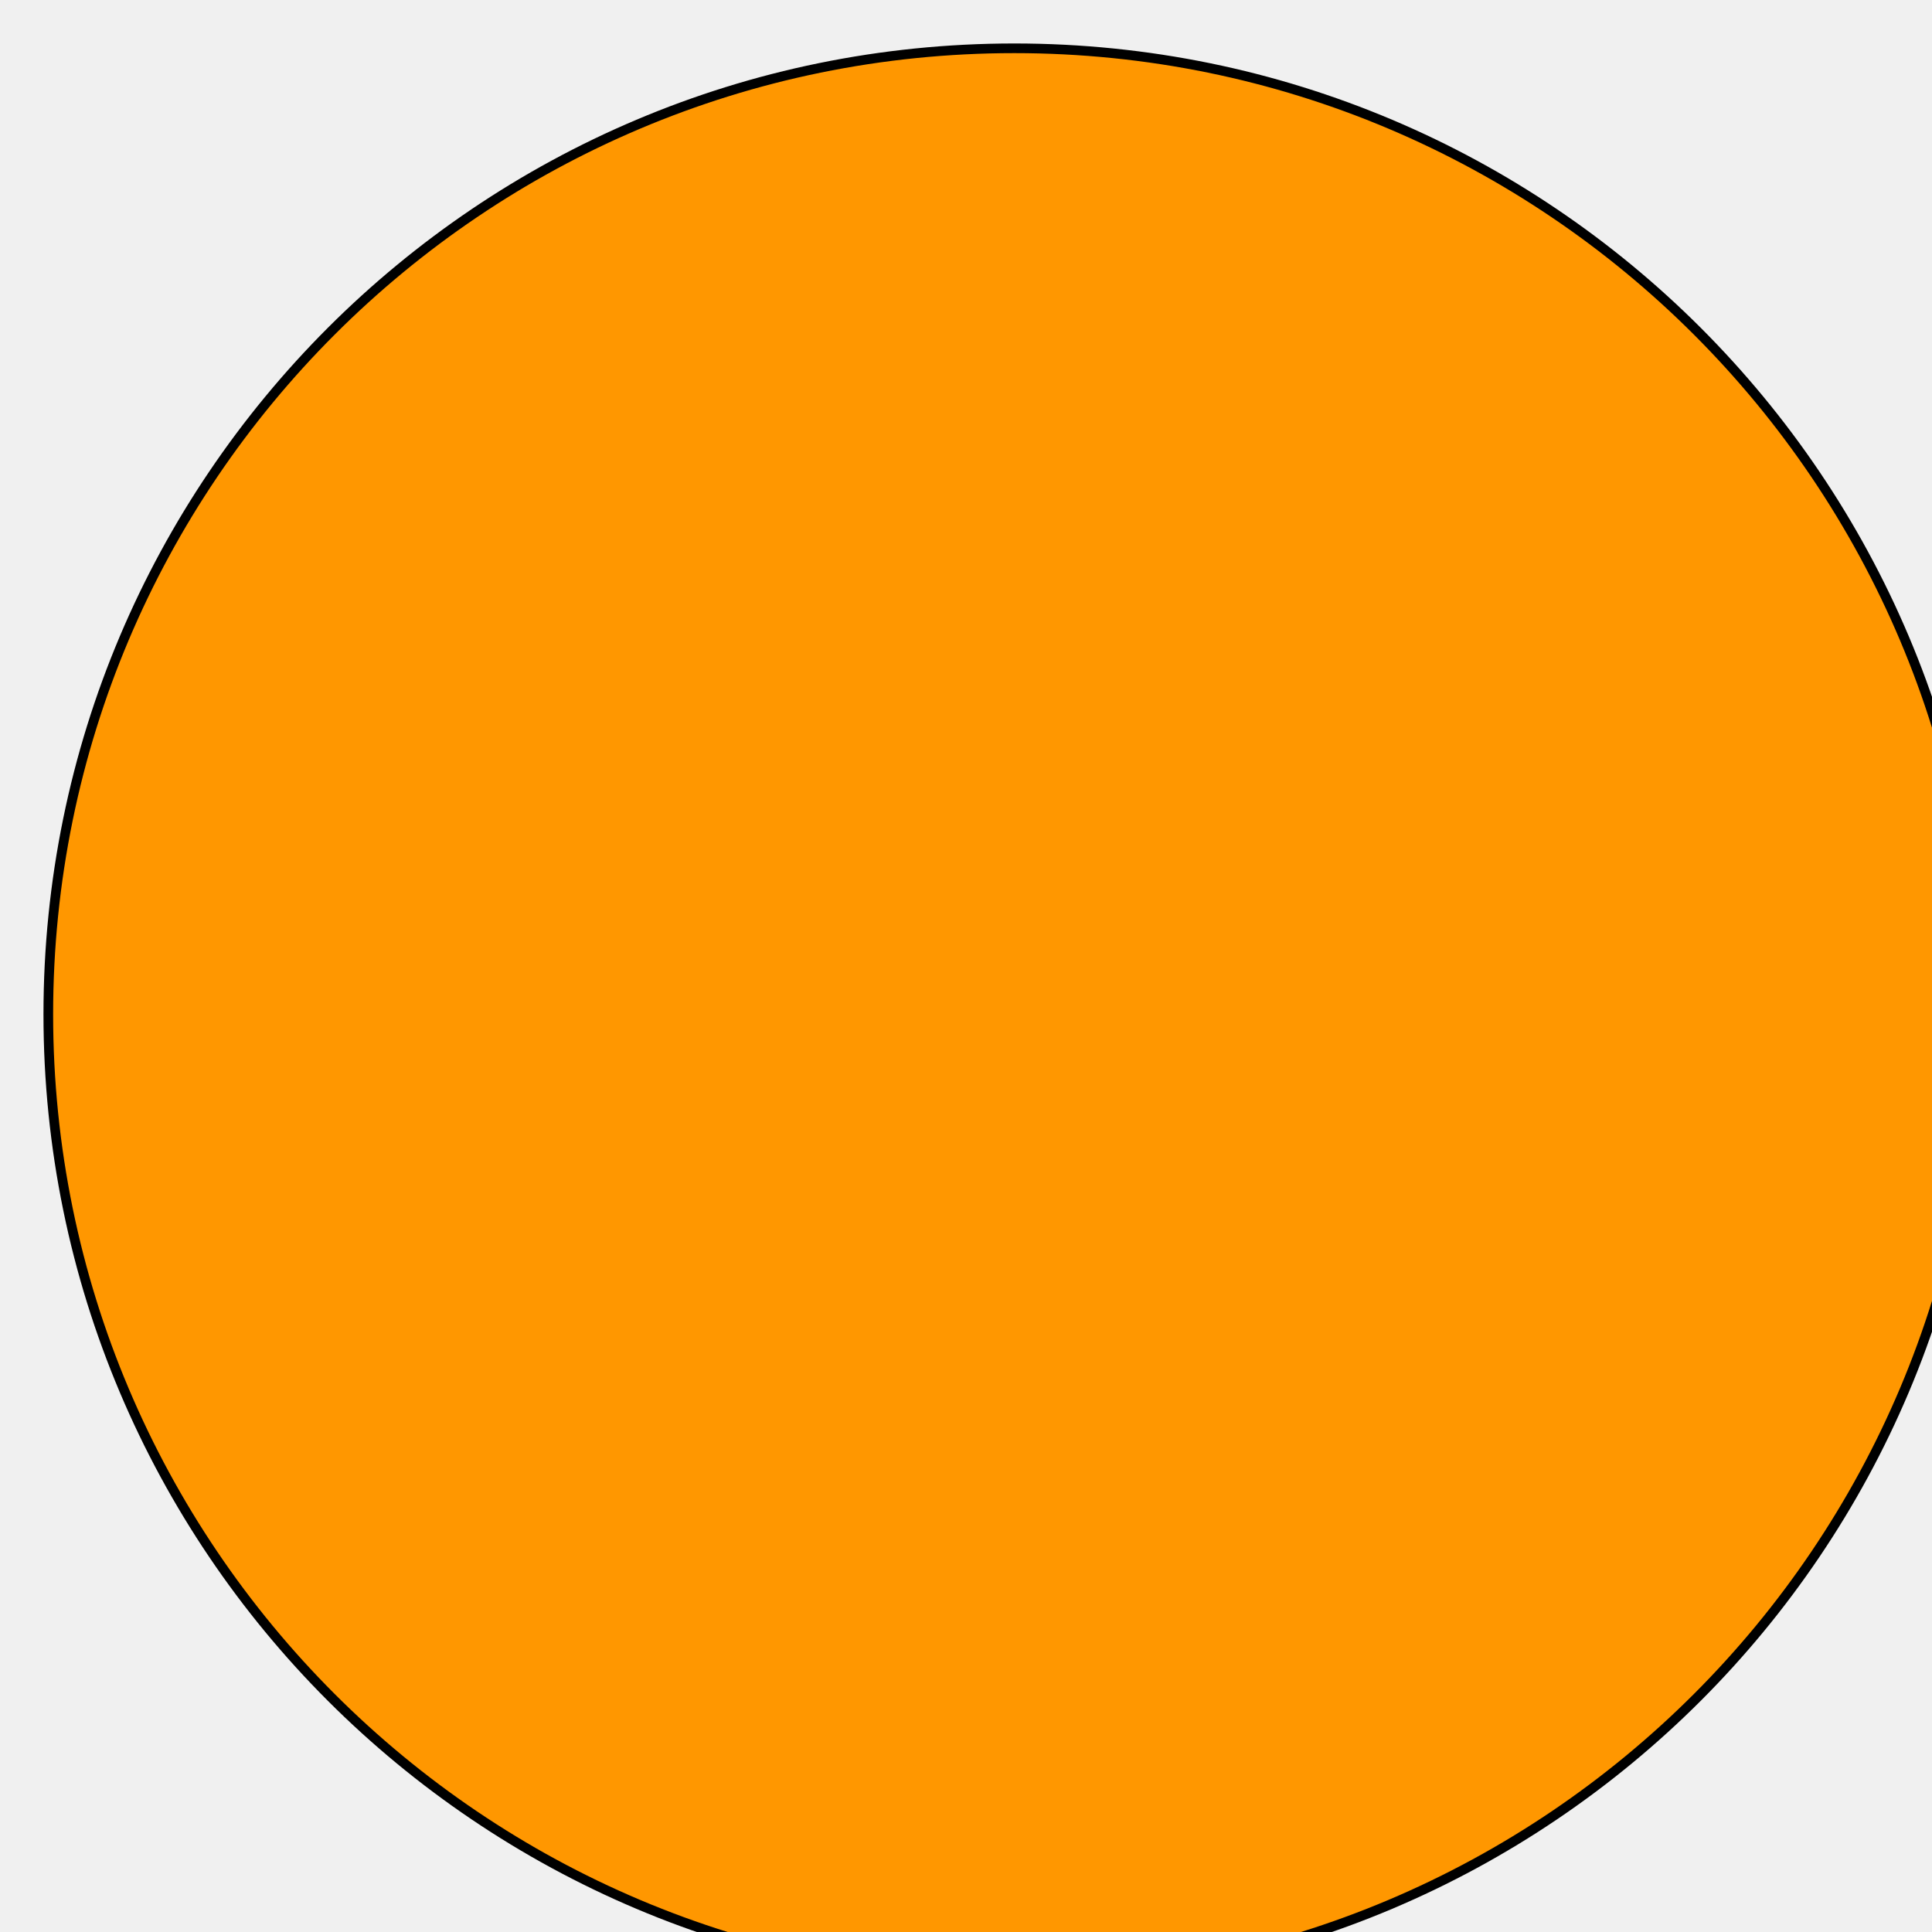
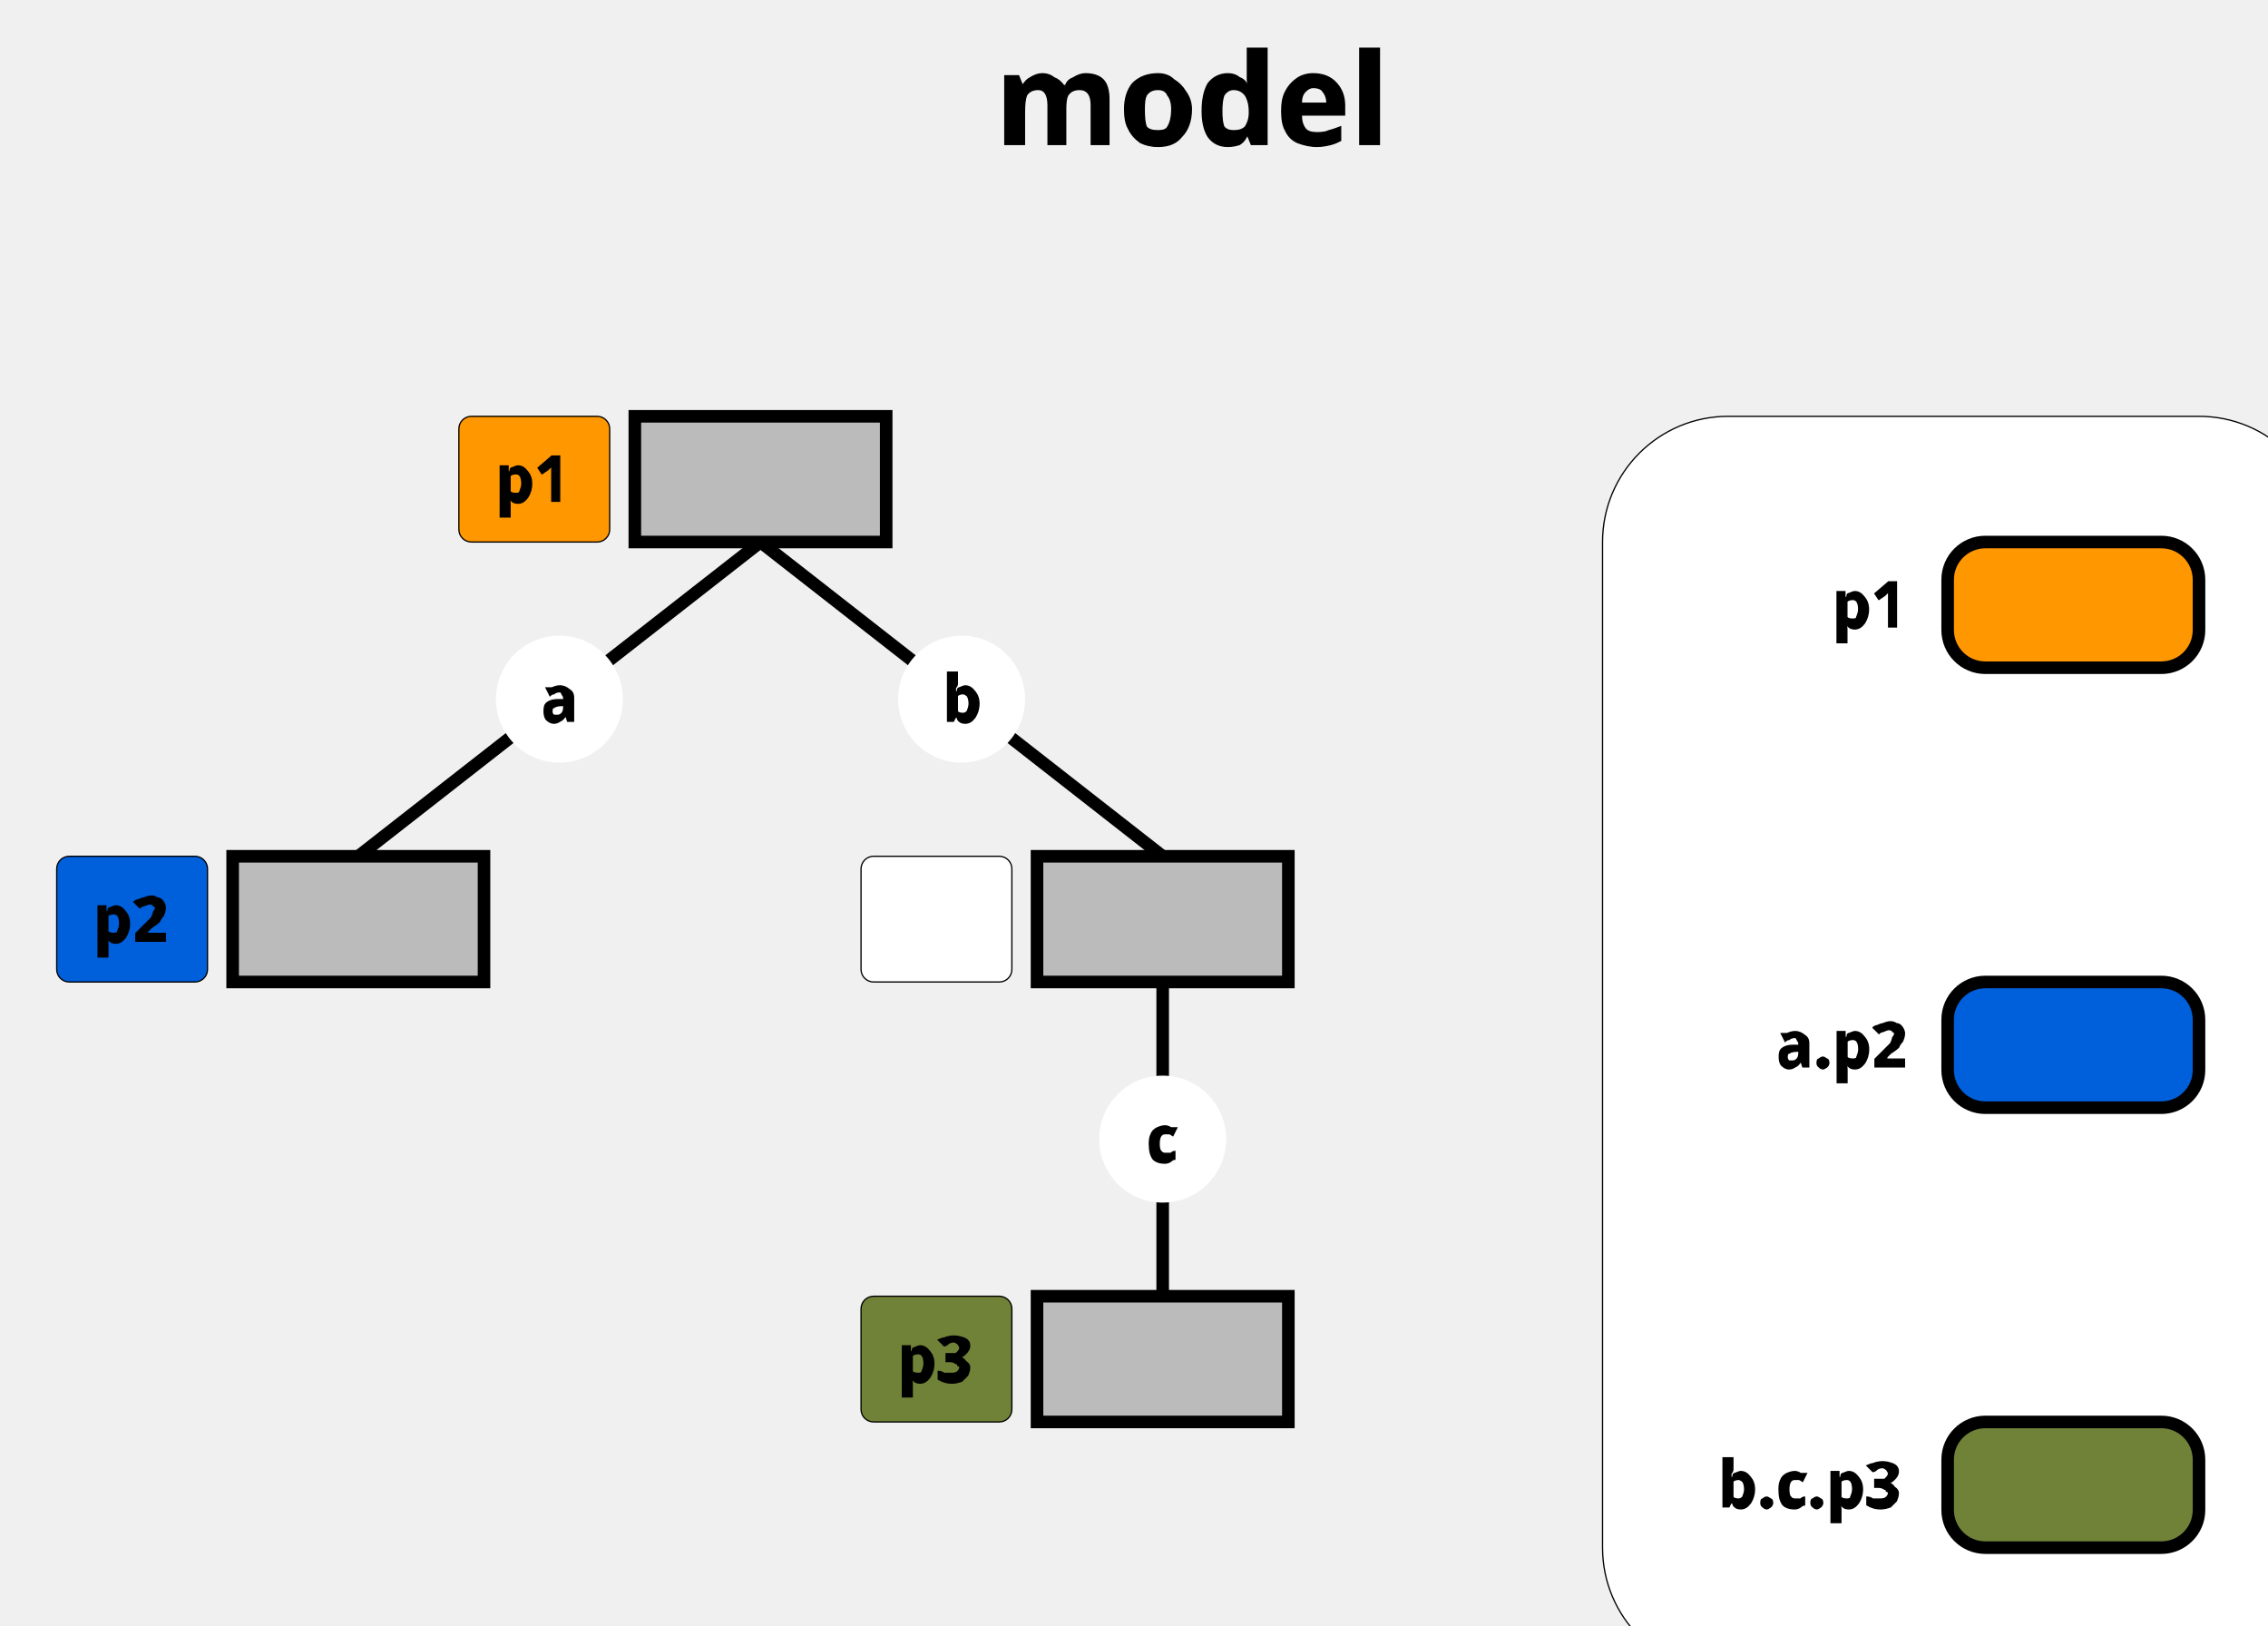
<svg xmlns="http://www.w3.org/2000/svg" baseProfile="full" height="100%" version="1.1" width="100%">
  <defs>
    <marker id="arrow" markerHeight="3.5" markerWidth="5" orient="auto" refX="5.0" refY="1.7">
      <polygon points="0,0 5,1.75 0,3.5" />
    </marker>
  </defs>
-   <g style="fill:white; stroke: black; stroke-width: 0.01;" transform="scale(30.0 30.0) translate(1.05 1.05)">
-     <g style="fill: #ff9700;">
-       <g style=";" transform="scale(1)">
-         <circle cx="0" cy="0" r="1" />
+   <g style="fill:white; stroke: black; stroke-width: 0.01;" transform="scale(14.0 14.0) translate(9.473969 0.7977539)">
+     <g>
+       <g>
+         <g style="fill: #000000;">
+           <g style=";" transform="scale(1)">
+             <text style="text-align:center; dominant-baseline:middle; font-family:sans-serif; font-weight: bold; font-size:1px" transform="translate(-1.556885, 0)">model</text>
+           </g>
+         </g>
+         <g transform="translate(0 1.26416)">
+           <g style="stroke-width: 0;">
+             <g style=";" transform="scale(1)">
+               <polyline points="0,-1.25 0,1.25" />
+             </g>
+           </g>
+         </g>
+       </g>
+       <g transform="translate(0 7.51416)">
+         <g transform="translate(-4.122827 -5.0)">
+           <g>
+             <g>
+               <g>
+                 <g>
+                   <g>
+                     <g transform="translate(0 0.5)">
+                       <g>
+                         <g>
+                           <g transform="translate(-1.1 -0.0)">
+                             <g>
+                               <g>
+                                 <g>
+                                   <g style="fill: #ff9700;">
+                                     <g style=";" transform="scale(1)">
+                                       <rect height="1" rx="0.1" ry="0.1" width="1.2" x="-0.6" y="-0.5" />
+                                     </g>
+                                   </g>
+                                   <g style="fill: #000000;">
+                                     <g style=";" transform="scale(1)">
+                                       <text style="text-align:center; dominant-baseline:middle; font-family:sans-serif; font-weight: bold; font-size:0.5px" transform="translate(-0.317749, 0)">p1</text>
+                                     </g>
+                                   </g>
+                                 </g>
+                                 <g transform="translate(0.7 0)">
+                                   <g style="stroke-width: 0;">
+                                     <g style=";" transform="scale(1)">
+                                       <polyline points="-0.1,0 0.1,0" />
+                                     </g>
+                                   </g>
+                                 </g>
+                               </g>
+                               <g transform="translate(1.8 0)">
+                                 <g>
+                                   <g style="stroke-width: 0.1;">
+                                     <g style="fill: #bbbbbb;">
+                                       <g style=";" transform="scale(1)">
+                                         <rect height="1" width="2" x="-1.0" y="-0.5" />
+                                       </g>
+                                     </g>
+                                   </g>
+                                 </g>
+                               </g>
+                             </g>
+                           </g>
+                           <g transform="translate(0 1.75)">
+                             <g style="stroke-width: 0;">
+                               <g style=";" transform="scale(1)">
+                                 <polyline points="0,-1.25 0,1.25" />
+                               </g>
+                             </g>
+                           </g>
+                         </g>
+                         <g transform="translate(0 5.25)">
+                           <g transform="translate(-3.2 -1.75)">
+                             <g>
+                               <g>
+                                 <g transform="translate(-1.1 -0.0)">
+                                   <g>
+                                     <g>
+                                       <g>
+                                         <g style="fill: #005fdb;">
+                                           <g style=";" transform="scale(1)">
+                                             <rect height="1" rx="0.1" ry="0.1" width="1.2" x="-0.6" y="-0.5" />
+                                           </g>
+                                         </g>
+                                         <g style="fill: #000000;">
+                                           <g style=";" transform="scale(1)">
+                                             <text style="text-align:center; dominant-baseline:middle; font-family:sans-serif; font-weight: bold; font-size:0.5px" transform="translate(-0.317749, 0)">p2</text>
+                                           </g>
+                                         </g>
+                                       </g>
+                                       <g transform="translate(0.7 0)">
+                                         <g style="stroke-width: 0;">
+                                           <g style=";" transform="scale(1)">
+                                             <polyline points="-0.1,0 0.1,0" />
+                                           </g>
+                                         </g>
+                                       </g>
+                                     </g>
+                                     <g transform="translate(1.8 0)">
+                                       <g>
+                                         <g style="stroke-width: 0.1;">
+                                           <g style="fill: #bbbbbb;">
+                                             <g style=";" transform="scale(1)">
+                                               <rect height="1" width="2" x="-1.0" y="-0.5" />
+                                             </g>
+                                           </g>
+                                         </g>
+                                       </g>
+                                     </g>
+                                   </g>
+                                 </g>
+                                 <g transform="translate(3.2 0)">
+                                   <g style="stroke-width: 0;">
+                                     <g style=";" transform="scale(1)">
+                                       <polyline points="-1.5,0 1.5,0" />
+                                     </g>
+                                   </g>
+                                 </g>
+                               </g>
+                               <g transform="translate(6.4 0)">
+                                 <g>
+                                   <g>
+                                     <g transform="translate(-1.1 -0.0)">
+                                       <g>
+                                         <g>
+                                           <g>
+                                             <g style="fill: #ffffff;">
+                                               <g style=";" transform="scale(1)">
+                                                 <rect height="1" rx="0.1" ry="0.1" width="1.2" x="-0.6" y="-0.5" />
+                                               </g>
+                                             </g>
+                                             <g style="fill: #000000;">
+                                               <g style=";" transform="scale(1)">
+                                                 <text style="text-align:center; dominant-baseline:middle; font-family:sans-serif; font-weight: bold; font-size:0.5px" transform="translate(-0.0, 0)" />
+                                               </g>
+                                             </g>
+                                           </g>
+                                           <g transform="translate(0.7 0)">
+                                             <g style="stroke-width: 0;">
+                                               <g style=";" transform="scale(1)">
+                                                 <polyline points="-0.1,0 0.1,0" />
+                                               </g>
+                                             </g>
+                                           </g>
+                                         </g>
+                                         <g transform="translate(1.8 0)">
+                                           <g>
+                                             <g style="stroke-width: 0.1;">
+                                               <g style="fill: #bbbbbb;">
+                                                 <g style=";" transform="scale(1)">
+                                                   <rect height="1" width="2" x="-1.0" y="-0.5" />
+                                                 </g>
+                                               </g>
+                                             </g>
+                                           </g>
+                                         </g>
+                                       </g>
+                                     </g>
+                                     <g transform="translate(0 1.75)">
+                                       <g style="stroke-width: 0;">
+                                         <g style=";" transform="scale(1)">
+                                           <polyline points="0,-1.25 0,1.25" />
+                                         </g>
+                                       </g>
+                                     </g>
+                                   </g>
+                                   <g transform="translate(0 3.5)">
+                                     <g transform="translate(-1.1 -0.0)">
+                                       <g>
+                                         <g>
+                                           <g>
+                                             <g style="fill: #708238;">
+                                               <g style=";" transform="scale(1)">
+                                                 <rect height="1" rx="0.1" ry="0.1" width="1.2" x="-0.6" y="-0.5" />
+                                               </g>
+                                             </g>
+                                             <g style="fill: #000000;">
+                                               <g style=";" transform="scale(1)">
+                                                 <text style="text-align:center; dominant-baseline:middle; font-family:sans-serif; font-weight: bold; font-size:0.5px" transform="translate(-0.317749, 0)">p3</text>
+                                               </g>
+                                             </g>
+                                           </g>
+                                           <g transform="translate(0.7 0)">
+                                             <g style="stroke-width: 0;">
+                                               <g style=";" transform="scale(1)">
+                                                 <polyline points="-0.1,0 0.1,0" />
+                                               </g>
+                                             </g>
+                                           </g>
+                                         </g>
+                                         <g transform="translate(1.8 0)">
+                                           <g>
+                                             <g style="stroke-width: 0.1;">
+                                               <g style="fill: #bbbbbb;">
+                                                 <g style=";" transform="scale(1)">
+                                                   <rect height="1" width="2" x="-1.0" y="-0.5" />
+                                                 </g>
+                                               </g>
+                                             </g>
+                                           </g>
+                                         </g>
+                                       </g>
+                                     </g>
+                                   </g>
+                                 </g>
+                               </g>
+                             </g>
+                           </g>
+                         </g>
+                       </g>
+                     </g>
+                     <g transform="translate(6.15 0)">
+                       <g style="stroke-width: 0;">
+                         <g style=";" transform="scale(1)">
+                           <polyline points="-1.25,0 1.25,0" />
+                         </g>
+                       </g>
+                     </g>
+                   </g>
+                   <g transform="translate(10.27283 0)">
+                     <g transform="translate(0 5.0)">
+                       <g>
+                         <g style=";" transform="scale(1)">
+                           <rect height="10.0" rx="1.0" ry="1.0" width="5.746" x="-2.873" y="-5.0" />
+                         </g>
+                         <g transform="translate(-0.0 -0.0)">
+                           <g transform="translate(1.872827 -3.5)">
+                             <g>
+                               <g>
+                                 <g>
+                                   <g>
+                                     <g transform="translate(-2.608936 0)">
+                                       <g>
+                                         <g>
+                                           <g style="fill: #000000;">
+                                             <g style=";" transform="scale(1)">
+                                               <text style="text-align:center; dominant-baseline:middle; font-family:sans-serif; font-weight: bold; font-size:0.5px" transform="translate(-0.317749, 0)">p1</text>
+                                             </g>
+                                           </g>
+                                           <g transform="translate(0.5089355 0)">
+                                             <g style="stroke-width: 0;">
+                                               <g style=";" transform="scale(1)">
+                                                 <polyline points="-0.1,0 0.1,0" />
+                                               </g>
+                                             </g>
+                                           </g>
+                                         </g>
+                                         <g transform="translate(1.608936 0)">
+                                           <g>
+                                             <g style="stroke-width: 0.1;">
+                                               <g style="fill: #ff9700;">
+                                                 <g style=";" transform="scale(1)">
+                                                   <rect height="1" rx="0.3" ry="0.3" width="2" x="-1.0" y="-0.5" />
+                                                 </g>
+                                               </g>
+                                             </g>
+                                           </g>
+                                         </g>
+                                       </g>
+                                     </g>
+                                     <g transform="translate(0 1.75)">
+                                       <g style="stroke-width: 0;">
+                                         <g style=";" transform="scale(1)">
+                                           <polyline points="0,-1.25 0,1.25" />
+                                         </g>
+                                       </g>
+                                     </g>
+                                   </g>
+                                   <g transform="translate(0 3.5)">
+                                     <g transform="translate(-2.820483 0)">
+                                       <g>
+                                         <g>
+                                           <g style="fill: #000000;">
+                                             <g style=";" transform="scale(1)">
+                                               <text style="text-align:center; dominant-baseline:middle; font-family:sans-serif; font-weight: bold; font-size:0.5px" transform="translate(-0.550415, 0)">a.p2</text>
+                                             </g>
+                                           </g>
+                                           <g transform="translate(0.7204834 0)">
+                                             <g style="stroke-width: 0;">
+                                               <g style=";" transform="scale(1)">
+                                                 <polyline points="-0.1,0 0.1,0" />
+                                               </g>
+                                             </g>
+                                           </g>
+                                         </g>
+                                         <g transform="translate(1.820483 0)">
+                                           <g>
+                                             <g style="stroke-width: 0.1;">
+                                               <g style="fill: #005fdb;">
+                                                 <g style=";" transform="scale(1)">
+                                                   <rect height="1" rx="0.3" ry="0.3" width="2" x="-1.0" y="-0.5" />
+                                                 </g>
+                                               </g>
+                                             </g>
+                                           </g>
+                                         </g>
+                                       </g>
+                                     </g>
+                                   </g>
+                                 </g>
+                                 <g transform="translate(0 5.25)">
+                                   <g style="stroke-width: 0;">
+                                     <g style=";" transform="scale(1)">
+                                       <polyline points="0,-1.25 0,1.25" />
+                                     </g>
+                                   </g>
+                                 </g>
+                               </g>
+                               <g transform="translate(0 7.0)">
+                                 <g transform="translate(-3.060962 0)">
+                                   <g>
+                                     <g>
+                                       <g style="fill: #000000;">
+                                         <g style=";" transform="scale(1)">
+                                           <text style="text-align:center; dominant-baseline:middle; font-family:sans-serif; font-weight: bold; font-size:0.5px" transform="translate(-0.7728271, 0)">b.c.p3</text>
+                                         </g>
+                                       </g>
+                                       <g transform="translate(0.9609619 0)">
+                                         <g style="stroke-width: 0;">
+                                           <g style=";" transform="scale(1)">
+                                             <polyline points="-0.1,0 0.1,0" />
+                                           </g>
+                                         </g>
+                                       </g>
+                                     </g>
+                                     <g transform="translate(2.060962 0)">
+                                       <g>
+                                         <g style="stroke-width: 0.1;">
+                                           <g style="fill: #708238;">
+                                             <g style=";" transform="scale(1)">
+                                               <rect height="1" rx="0.3" ry="0.3" width="2" x="-1.0" y="-0.5" />
+                                             </g>
+                                           </g>
+                                         </g>
+                                       </g>
+                                     </g>
+                                   </g>
+                                 </g>
+                               </g>
+                             </g>
+                           </g>
+                         </g>
+                       </g>
+                     </g>
+                   </g>
+                 </g>
+                 <g>
+                   <g style="stroke-width: 0.1;">
+                     <g style=";" transform="scale(1)">
+                       <polyline points="0.7,1.0 -2.5,3.5" />
+                     </g>
+                   </g>
+                   <g transform="translate(-0.9 2.25)">
+                     <g>
+                       <g style="stroke: #ffffff;">
+                         <g style="fill: #ffffff;">
+                           <g style=";" transform="scale(1)">
+                             <circle cx="0" cy="0" r="0.5" />
+                           </g>
+                         </g>
+                       </g>
+                       <g style="fill: #000000;">
+                         <g style=";" transform="scale(1)">
+                           <text style="text-align:center; dominant-baseline:middle; font-family:sans-serif; font-weight: bold; font-size:0.5px" transform="translate(-0.1531982, 0)">a</text>
+                         </g>
+                       </g>
+                     </g>
+                   </g>
+                 </g>
+               </g>
+               <g>
+                 <g style="stroke-width: 0.1;">
+                   <g style=";" transform="scale(1)">
+                     <polyline points="0.7,1.0 3.9,3.5" />
+                   </g>
+                 </g>
+                 <g transform="translate(2.3 2.25)">
+                   <g>
+                     <g style="stroke: #ffffff;">
+                       <g style="fill: #ffffff;">
+                         <g style=";" transform="scale(1)">
+                           <circle cx="0" cy="0" r="0.5" />
+                         </g>
+                       </g>
+                     </g>
+                     <g style="fill: #000000;">
+                       <g style=";" transform="scale(1)">
+                         <text style="text-align:center; dominant-baseline:middle; font-family:sans-serif; font-weight: bold; font-size:0.5px" transform="translate(-0.1586914, 0)">b</text>
+                       </g>
+                     </g>
+                   </g>
+                 </g>
+               </g>
+             </g>
+             <g>
+               <g style="stroke-width: 0.1;">
+                 <g style=";" transform="scale(1)">
+                   <polyline points="3.9,4.5 3.9,7.0" />
+                 </g>
+               </g>
+               <g transform="translate(3.9 5.75)">
+                 <g>
+                   <g style="stroke: #ffffff;">
+                     <g style="fill: #ffffff;">
+                       <g style=";" transform="scale(1)">
+                         <circle cx="0" cy="0" r="0.5" />
+                       </g>
+                     </g>
+                   </g>
+                   <g style="fill: #000000;">
+                     <g style=";" transform="scale(1)">
+                       <text style="text-align:center; dominant-baseline:middle; font-family:sans-serif; font-weight: bold; font-size:0.5px" transform="translate(-0.1374512, 0)">c</text>
+                     </g>
+                   </g>
+                 </g>
+               </g>
+             </g>
+           </g>
+         </g>
      </g>
    </g>
  </g>
</svg>
